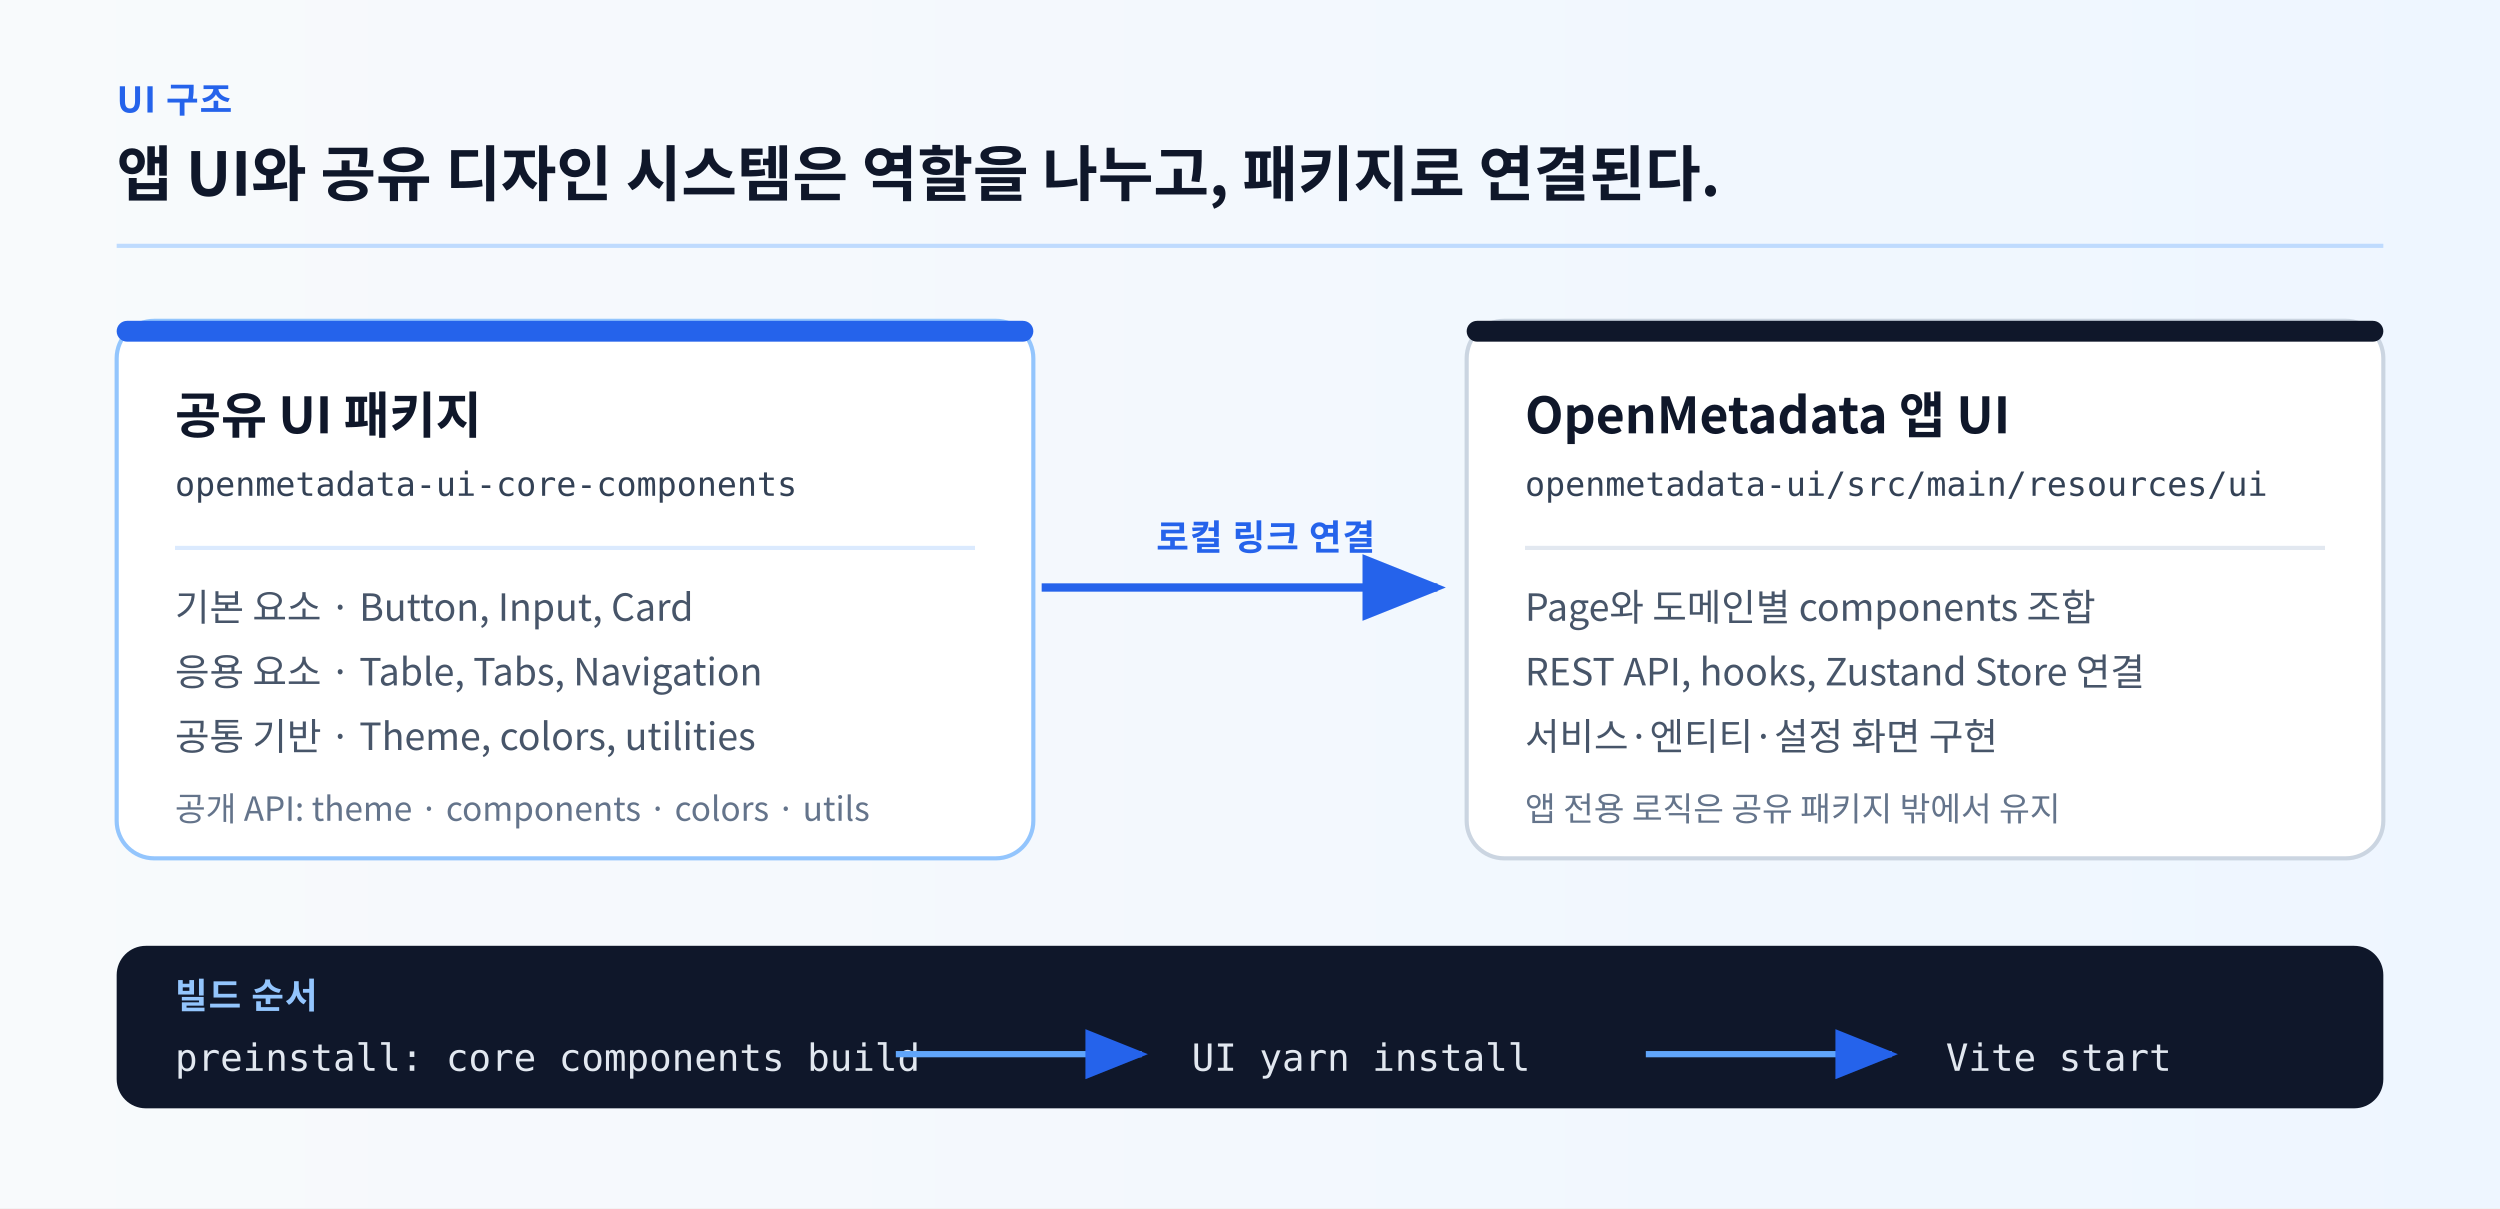
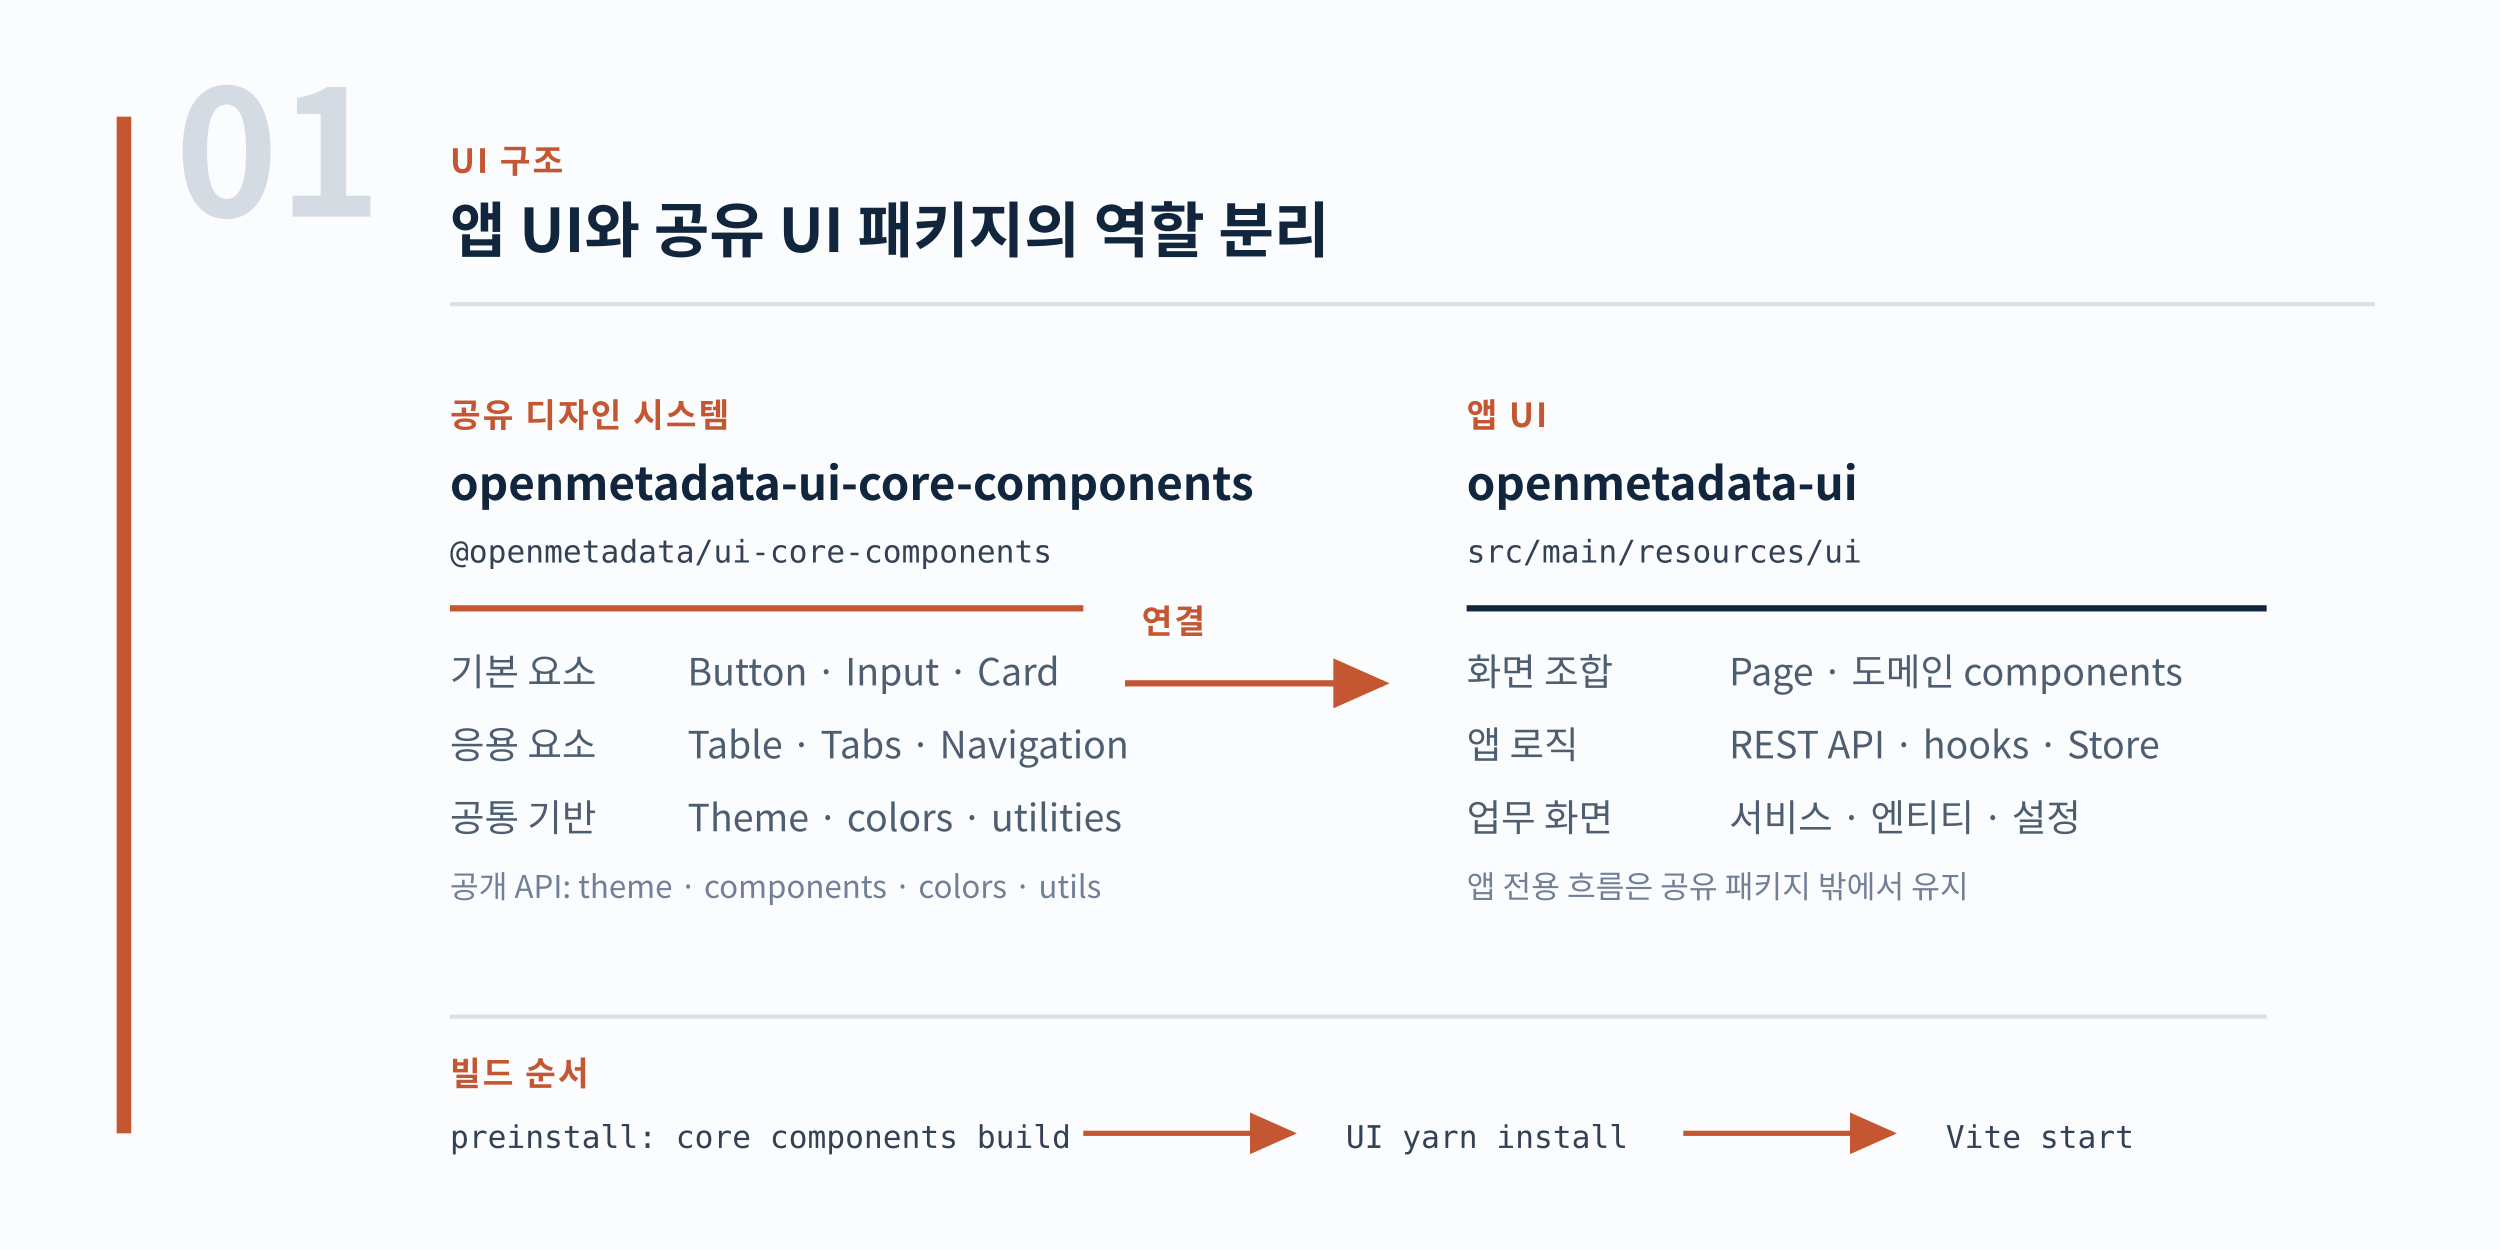
- <svg xmlns="http://www.w3.org/2000/svg" width="1200" height="580" viewBox="0 0 1200 580" role="img" aria-label="OpenMetadata 앱 UI와 공유 디자인 시스템의 구조">
+ <svg xmlns="http://www.w3.org/2000/svg" width="1200" height="600" viewBox="0 0 1200 600" role="img" aria-label="OpenMetadata 앱 UI와 공유 UI 패키지의 역할 및 빌드 순서">
  <defs>
-     <linearGradient id="bg" x1="0" x2="1">
-       <stop stop-color="#f8fafc" />
-       <stop offset="1" stop-color="#eef6ff" />
-     </linearGradient>
-     <marker id="arrow" markerWidth="11" markerHeight="11" refX="9" refY="4" orient="auto">
-       <path d="M0,0 L0,8 L10,4 z" fill="#2563eb" />
+     <marker id="arrow" markerWidth="10" markerHeight="10" refX="8" refY="4" orient="auto">
+       <path d="M0,0 L0,8 L9,4 z" fill="#c45732" />
    </marker>
    <style>
-       .title{font-family:'Apple SD Gothic Neo','Noto Sans CJK KR',Arial,sans-serif;font-size:29px;font-weight:700;fill:#0f172a}
-       .eyebrow{font-family:'Apple SD Gothic Neo','Noto Sans CJK KR',Arial,sans-serif;font-size:17px;font-weight:700;fill:#2563eb;letter-spacing:.5px}
-       .eyebrowLight{font-family:'Apple SD Gothic Neo','Noto Sans CJK KR',Arial,sans-serif;font-size:17px;font-weight:700;fill:#93c5fd;letter-spacing:.5px}
-       .head{font-family:'Apple SD Gothic Neo','Noto Sans CJK KR',Arial,sans-serif;font-size:24px;font-weight:700;fill:#0f172a}
-       .body{font-family:'Apple SD Gothic Neo','Noto Sans CJK KR',Arial,sans-serif;font-size:18px;fill:#475569}
-       .mono{font-family:Menlo,Consolas,monospace;font-size:16px;fill:#334155}
-       .small{font-family:'Apple SD Gothic Neo','Noto Sans CJK KR',Arial,sans-serif;font-size:16px;fill:#64748b}
+       .n{font-family:'Apple SD Gothic Neo','Noto Sans CJK KR',Arial,sans-serif;fill:#d5dbe3;font-size:84px;font-weight:700}
+       .k{font-family:'Apple SD Gothic Neo','Noto Sans CJK KR',Arial,sans-serif;fill:#c45732;font-size:16px;font-weight:700;letter-spacing:1px}
+       .t{font-family:'Apple SD Gothic Neo','Noto Sans CJK KR',Arial,sans-serif;fill:#11253d;font-size:29px;font-weight:700}
+       .h{font-family:'Apple SD Gothic Neo','Noto Sans CJK KR',Arial,sans-serif;fill:#11253d;font-size:22px;font-weight:700}
+       .b{font-family:'Apple SD Gothic Neo','Noto Sans CJK KR',Arial,sans-serif;fill:#4c5e70;font-size:18px}
+       .m{font-family:Menlo,Consolas,monospace;fill:#334155;font-size:15px}
+       .s{font-family:'Apple SD Gothic Neo','Noto Sans CJK KR',Arial,sans-serif;fill:#718096;font-size:15px}
    </style>
  </defs>
-   <rect width="1200" height="580" fill="url(#bg)" />
-   <text x="56" y="54" class="eyebrow">UI 구조</text>
-   <text x="56" y="94" class="title">앱 UI와 공유 디자인 시스템은 역할을 나누고, 패키지로 연결된다.</text>
-   <path d="M56 118 H1144" stroke="#bfdbfe" stroke-width="2" />
-   <rect x="56" y="154" width="440" height="258" rx="18" fill="#ffffff" stroke="#93c5fd" stroke-width="2" />
-   <rect x="56" y="154" width="440" height="10" rx="5" fill="#2563eb" />
-   <text x="84" y="208" class="head">공유 UI 패키지</text>
-   <text x="84" y="238" class="mono">openmetadata-ui-core-components</text>
-   <path d="M84 263 H468" stroke="#dbeafe" stroke-width="2" />
-   <text x="84" y="298" class="body">기본 요소  ·  Button, Input, Card</text>
-   <text x="84" y="329" class="body">응용 요소  ·  Table, Tabs, Navigation</text>
-   <text x="84" y="360" class="body">공통 기반  ·  Theme, colors, utilities</text>
-   <text x="84" y="394" class="small">공개 API: theme · components · colors · utils</text>
-   <path d="M500 282 H690" fill="none" stroke="#2563eb" stroke-width="4" marker-end="url(#arrow)" />
-   <text x="555" y="264" class="eyebrow">로컬 링크 연결</text>
-   <rect x="704" y="154" width="440" height="258" rx="18" fill="#ffffff" stroke="#cbd5e1" stroke-width="2" />
-   <rect x="704" y="154" width="440" height="10" rx="5" fill="#0f172a" />
-   <text x="732" y="208" class="head">OpenMetadata 앱 UI</text>
-   <text x="732" y="238" class="mono">openmetadata-ui/src/main/resources/ui</text>
-   <path d="M732 263 H1116" stroke="#e2e8f0" stroke-width="2" />
-   <text x="732" y="298" class="body">Page와 도메인별 components 조합</text>
-   <text x="732" y="329" class="body">REST API, hooks, Zustand Store 연결</text>
-   <text x="732" y="360" class="body">서비스·엔티티·설정 화면 구현</text>
-   <text x="732" y="394" class="small">앱 전용 로직은 공유 패키지 밖에서 유지</text>
-   <rect x="56" y="454" width="1088" height="78" rx="14" fill="#0f172a" />
-   <text x="84" y="484" class="eyebrowLight">빌드 순서</text>
-   <text x="84" y="514" font-family="Menlo,Consolas,monospace" font-size="18" fill="#e2e8f0">preinstall: core components build</text>
-   <path d="M430 506 H548" fill="none" stroke="#60a5fa" stroke-width="3" marker-end="url(#arrow)" />
-   <text x="572" y="514" font-family="Menlo,Consolas,monospace" font-size="18" fill="#e2e8f0">UI yarn install</text>
-   <path d="M790 506 H908" fill="none" stroke="#60a5fa" stroke-width="3" marker-end="url(#arrow)" />
-   <text x="934" y="514" font-family="Menlo,Consolas,monospace" font-size="18" fill="#e2e8f0">Vite start</text>
+   <rect width="1200" height="600" fill="#fbfcfe" />
+   <rect x="56" y="56" width="7" height="488" fill="#c45732" />
+   <text x="84" y="104" class="n">01</text>
+   <text x="216" y="83" class="k">UI 구조</text>
+   <text x="216" y="121" class="t">앱 UI와 공유 UI 패키지의 역할 분리</text>
+   <path d="M216 146 H1140" stroke="#d9e0e8" stroke-width="2" />
+   <text x="216" y="205" class="k">공유 디자인 시스템</text>
+   <text x="216" y="240" class="h">openmetadata-ui-core-components</text>
+   <text x="216" y="270" class="m">@openmetadata/ui-core-components</text>
+   <path d="M216 292 H520" stroke="#c45732" stroke-width="3" />
+   <text x="216" y="329" class="b">기본 요소</text>
+   <text x="330" y="329" class="b">Button · Input · Card</text>
+   <text x="216" y="364" class="b">응용 요소</text>
+   <text x="330" y="364" class="b">Table · Tabs · Navigation</text>
+   <text x="216" y="399" class="b">공통 기반</text>
+   <text x="330" y="399" class="b">Theme · colors · utilities</text>
+   <text x="216" y="431" class="s">공개 API: theme · components · colors · utils</text>
+   <path d="M540 328 H664" fill="none" stroke="#c45732" stroke-width="3" marker-end="url(#arrow)" />
+   <text x="548" y="304" class="k">연결</text>
+   <text x="704" y="205" class="k">앱 UI</text>
+   <text x="704" y="240" class="h">openmetadata-ui</text>
+   <text x="704" y="270" class="m">src/main/resources/ui</text>
+   <path d="M704 292 H1088" stroke="#11253d" stroke-width="3" />
+   <text x="704" y="329" class="b">화면 조합</text>
+   <text x="830" y="329" class="b">Page · 도메인 components</text>
+   <text x="704" y="364" class="b">앱 로직</text>
+   <text x="830" y="364" class="b">REST API · hooks · Store</text>
+   <text x="704" y="399" class="b">업무 화면</text>
+   <text x="830" y="399" class="b">서비스 · 엔티티 · 설정</text>
+   <text x="704" y="431" class="s">앱 전용 흐름은 공유 패키지 밖에서 유지</text>
+   <path d="M216 488 H1088" stroke="#d9e0e8" stroke-width="2" />
+   <text x="216" y="521" class="k">빌드 순서</text>
+   <text x="216" y="551" class="m">preinstall: core components build</text>
+   <path d="M520 544 H620" fill="none" stroke="#c45732" stroke-width="2.5" marker-end="url(#arrow)" />
+   <text x="646" y="551" class="m">UI yarn install</text>
+   <path d="M808 544 H908" fill="none" stroke="#c45732" stroke-width="2.5" marker-end="url(#arrow)" />
+   <text x="934" y="551" class="m">Vite start</text>
</svg>
